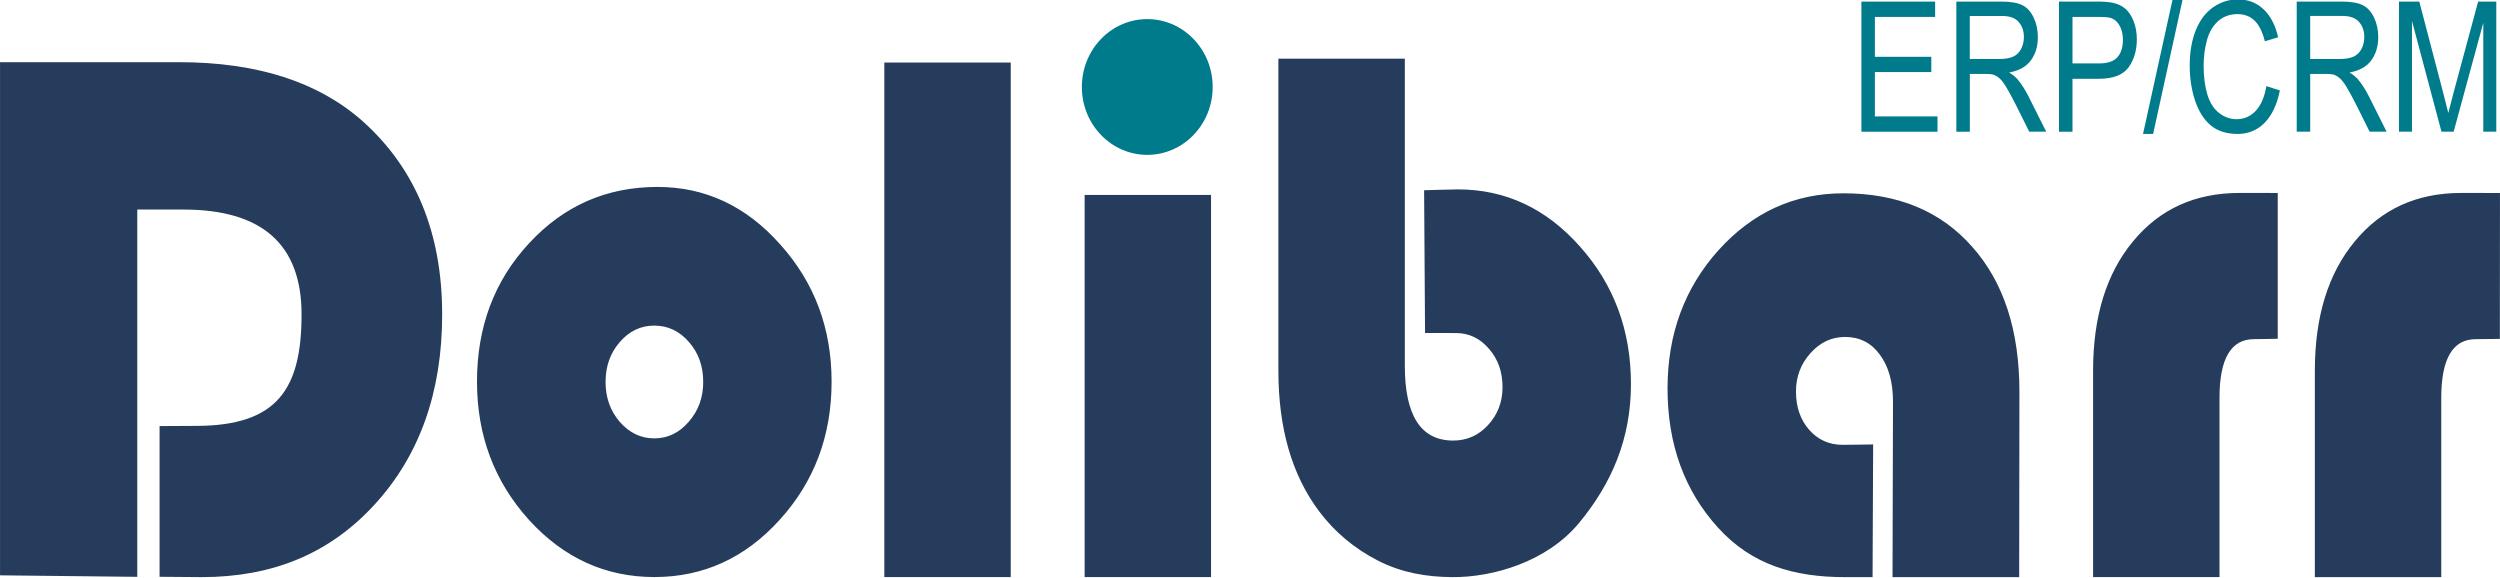
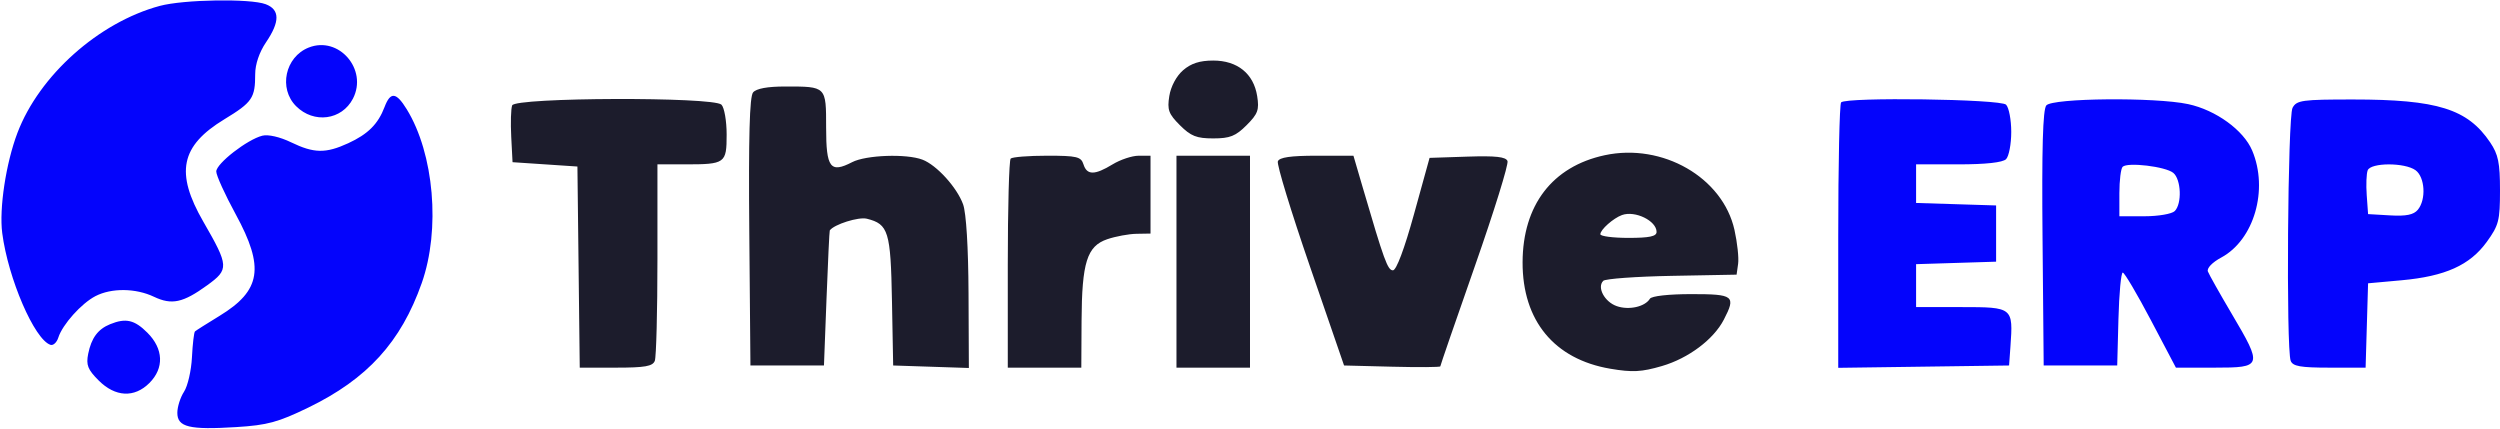
- <svg xmlns="http://www.w3.org/2000/svg" width="625.57" height="144.4" viewBox="0 0 176.55 40.754">
-   <g stroke-width=".265">
-     <path d="m90.28 4.132v22.06c0 4.053.955 7.353 2.864 9.902 1.098 1.469 2.491 2.637 4.178 3.504 1.703.867 3.445 1.144 5.228 1.159 2.894.023 6.707-1.086 8.976-3.84 2.291-2.78 3.653-5.92 3.653-9.795 0-3.787-1.202-7.03-3.605-9.716-2.386-2.69-5.26-4.03-8.617-4.03-.541 0-2.386.06-2.386.06l.066 10.08s1.526.004 2.178.004c.923 0 1.703.371 2.339 1.115.637.725.955 1.628.955 2.708 0 1.044-.342 1.938-1.027 2.681-.668.725-1.488 1.089-2.459 1.089-2.276 0-3.414-1.761-3.414-5.283v-21.688h-8.928zm-90.28.259v36.24l9.692.106v-25.937h3.271c5.554 0 8.331 2.468 8.331 7.406 0 5.256-1.707 7.84-7.357 7.87l-2.67.014v10.644c1.32.005 2.381.023 2.971.023 5.01 0 9.03-1.651 12.21-5.12 3.183-3.469 4.776-7.945 4.776-13.433 0-5.734-1.863-10.273-5.585-13.618-3.135-2.796-7.472-4.195-13.01-4.195h-12.628zm62.45.024v36.34h8.928v-36.34h-8.928m-16.02 8.787c-3.597 0-6.62 1.328-9.07 3.982-2.451 2.637-3.676 5.893-3.676 9.769 0 3.805 1.225 7.06 3.676 9.769 2.451 2.69 5.403 4.03 8.857 4.03s6.398-1.345 8.833-4.03c2.451-2.69 3.676-5.946 3.676-9.769 0-3.77-1.209-7-3.628-9.69-2.402-2.708-5.292-4.061-8.666-4.061m127.38.424c-3.135 0-5.641 1.142-7.519 3.425-1.878 2.265-2.817 5.31-2.817 9.132v14.573h8.928v-12.662c0-2.761.812-4.141 2.435-4.141.509 0 1.703-.02 1.703-.02l.008-10.304s-2.038-.003-2.738-.003zm-15.66 0c-3.135 0-5.642 1.141-7.52 3.424-1.878 2.265-2.817 5.31-2.817 9.132v14.573h8.928v-12.662c0-2.761.811-4.141 2.434-4.141.509 0 1.679-.028 1.679-.028v-10.296s-2-.002-2.704-.002m-27.977.026c-3.453 0-6.39 1.336-8.808 4.01-2.402 2.672-3.605 5.928-3.605 9.769 0 3.947 1.194 7.23 3.581 9.85 2.386 2.619 5.371 3.477 8.952 3.477h1.947l.041-9.373s-1.376.029-2.155.029c-.955 0-1.743-.354-2.364-1.061-.621-.708-.931-1.61-.931-2.708 0-1.044.342-1.947 1.026-2.708.684-.761 1.496-1.141 2.435-1.141 1.035 0 1.855.416 2.459 1.247.621.832.935 1.947.931 3.345l-.033 12.37h8.945l.017-13.09c0-4.336-1.114-7.752-3.342-10.247-2.212-2.513-5.244-3.77-9.09-3.77m-53.585.116v26.987h8.928v-26.987h-8.928m-30.395 9.228c.971 0 1.79.39 2.459 1.168.668.761 1 1.699 1 2.814 0 1.097-.342 2.035-1.027 2.814-.668.779-1.48 1.168-2.434 1.168-.939 0-1.751-.39-2.435-1.168-.668-.779-1-1.717-1-2.814 0-1.115.335-2.053 1-2.814.668-.779 1.48-1.168 2.435-1.168" fill="#263c5c" />
-     <g fill="#007b8c">
-       <path d="m153.43-.041l-2.088 9.501h.713l2.083-9.501h-.707m4.608 0c-.635 0-1.218.186-1.749.558-.527.368-.935.908-1.223 1.623-.285.71-.428 1.544-.428 2.5 0 .877.126 1.699.378 2.463.256.765.626 1.35 1.111 1.755.488.401 1.12.601 1.896.601.75 0 1.384-.261 1.901-.783.521-.527.881-1.289 1.081-2.288l-.953-.307c-.131.773-.382 1.356-.752 1.748s-.822.589-1.356.589c-.439 0-.847-.144-1.223-.432-.377-.288-.655-.723-.835-1.304-.177-.585-.265-1.268-.265-2.05 0-.606.075-1.193.226-1.761.151-.573.411-1.028.781-1.366.373-.338.837-.508 1.39-.508.481 0 .881.153 1.199.458.318.305.56.792.727 1.46l.939-.282c-.193-.848-.535-1.506-1.027-1.974-.491-.468-1.097-.702-1.818-.702m-26.586.157v9.188h5.374v-1.084h-4.421v-3.127h3.984v-1.079h-3.984v-2.814h4.254v-1.085h-5.207m6.705 0v9.188h.953v-4.08h1.105c.246 0 .422.015.53.044.147.046.292.127.433.244.144.117.306.322.486.614.18.293.409.715.688 1.266l.953 1.911h1.199l-1.253-2.5c-.249-.489-.513-.896-.791-1.222-.131-.15-.323-.303-.575-.458.691-.121 1.202-.405 1.533-.852s.496-.997.496-1.648c0-.506-.1-.968-.3-1.385-.2-.418-.466-.708-.8-.871-.334-.167-.822-.251-1.464-.251h-3.194m7.251 0v9.188h.953v-3.736h1.847c1.018 0 1.723-.269 2.113-.808.39-.543.584-1.204.584-1.987 0-.455-.073-.874-.221-1.254-.144-.38-.336-.675-.575-.884-.239-.213-.535-.357-.889-.432-.252-.059-.617-.088-1.095-.088h-2.717m16.788 0v9.188h.953v-4.08h1.105c.246 0 .423.015.531.044.147.046.291.127.432.244.144.117.307.322.487.614s.409.715.688 1.266l.953 1.911h1.199l-1.253-2.5c-.249-.489-.512-.896-.791-1.222-.131-.15-.323-.303-.575-.458.691-.121 1.202-.405 1.533-.852s.496-.997.496-1.648c0-.506-.1-.968-.3-1.385-.2-.418-.467-.708-.801-.871-.334-.167-.822-.251-1.464-.251h-3.193m7.222 0v9.188h.918v-7.821l2.083 7.821h.86l2.093-7.69v7.69h.919v-9.188h-1.283l-1.724 6.393c-.174.648-.301 1.139-.383 1.473-.072-.302-.186-.754-.344-1.36l-1.705-6.506h-1.435m-30.31 1.016h2.279c.534 0 .923.14 1.169.42.249.28.374.637.374 1.072 0 .297-.064.573-.192.827-.128.251-.315.435-.56.551-.246.113-.586.169-1.022.169h-2.048v-3.04m24.04 0h2.279c.534 0 .924.14 1.169.42.249.28.373.637.373 1.072 0 .297-.064.573-.191.827-.128.251-.315.435-.56.551-.246.113-.587.169-1.022.169h-2.048v-3.04m-16.786.069h1.842c.432 0 .728.027.889.081.249.088.449.269.599.545.154.272.231.601.231.984 0 .531-.129.942-.388 1.235s-.696.439-1.311.439h-1.862v-3.284" />
-       <ellipse cx="81.02" cy="6.143" rx="4.619" ry="4.794" />
-     </g>
-   </g>
+ <svg xmlns="http://www.w3.org/2000/svg" width="578" height="99" viewBox="0 0 578 99" version="1.1">
+   <path d="M 273.522 16.250 C 271.977 17.592, 270.695 19.994, 270.343 22.204 C 269.834 25.404, 270.168 26.321, 272.800 28.954 C 275.322 31.476, 276.647 32, 280.500 32 C 284.353 32, 285.678 31.476, 288.200 28.954 C 290.832 26.321, 291.166 25.404, 290.657 22.204 C 289.832 17.022, 286.091 14, 280.500 14 C 277.383 14, 275.361 14.652, 273.522 16.250 M 174.108 21.370 C 173.299 22.344, 173.047 31.668, 173.235 53.620 L 173.500 84.500 182 84.500 L 190.500 84.500 191.093 69 C 191.418 60.475, 191.756 53.399, 191.843 53.276 C 192.820 51.883, 198.505 50.089, 200.418 50.569 C 205.416 51.823, 205.924 53.482, 206.222 69.548 L 206.500 84.500 215.250 84.789 L 224 85.078 223.924 67.789 C 223.877 57.204, 223.390 49.239, 222.668 47.247 C 221.243 43.318, 216.551 38.160, 213.266 36.911 C 209.556 35.501, 200.220 35.835, 197.014 37.493 C 191.963 40.105, 191 38.825, 191 29.500 C 191 19.918, 191.082 20, 181.541 20 C 177.430 20, 174.850 20.475, 174.108 21.370 M 118.415 24.362 C 118.127 25.111, 118.029 28.374, 118.196 31.612 L 118.500 37.500 126 38 L 133.500 38.500 133.768 61.750 L 134.037 85 142.411 85 C 149.125 85, 150.906 84.686, 151.393 83.418 C 151.727 82.548, 152 71.973, 152 59.918 L 152 38 158.418 38 C 167.686 38, 168 37.774, 168 31.093 C 168 27.962, 167.460 24.860, 166.800 24.200 C 164.949 22.349, 119.128 22.503, 118.415 24.362 M 371 35.889 C 358.907 38.492, 352.063 47.416, 352.022 60.636 C 351.980 74.121, 359.332 83.046, 372.297 85.250 C 377.411 86.119, 379.509 86.010, 384.246 84.626 C 390.374 82.835, 396.184 78.480, 398.551 73.901 C 401.394 68.404, 400.880 68, 391.059 68 C 385.787 68, 381.847 68.439, 381.457 69.070 C 380.305 70.934, 376.607 71.759, 373.796 70.779 C 370.964 69.792, 369.170 66.430, 370.673 64.927 C 371.152 64.448, 378.284 63.931, 386.522 63.778 L 401.500 63.500 401.853 61 C 402.047 59.625, 401.667 56.092, 401.008 53.148 C 398.296 41.022, 384.369 33.012, 371 35.889 M 233.667 36.667 C 233.300 37.033, 233 48.058, 233 61.167 L 233 85 241.500 85 L 250 85 250.056 74.250 C 250.128 60.668, 251.308 56.907, 256 55.306 C 257.925 54.650, 260.962 54.087, 262.750 54.056 L 266 54 266 45 L 266 36 263.250 36.004 C 261.738 36.006, 259.027 36.906, 257.226 38.004 C 253.085 40.528, 251.302 40.527, 250.500 38 C 249.937 36.226, 248.987 36, 242.099 36 C 237.828 36, 234.033 36.300, 233.667 36.667 M 272 60.500 L 272 85 280.500 85 L 289 85 289 60.500 L 289 36 280.500 36 L 272 36 272 60.500 M 295.438 37.302 C 295.163 38.018, 298.495 48.931, 302.843 61.552 L 310.747 84.500 321.874 84.783 C 327.993 84.938, 333 84.900, 333 84.698 C 333 84.497, 336.609 74.031, 341.021 61.441 C 345.432 48.851, 348.814 37.959, 348.537 37.236 C 348.161 36.257, 345.799 35.995, 339.275 36.211 L 330.518 36.500 326.922 49.500 C 324.702 57.529, 322.837 62.500, 322.046 62.500 C 320.829 62.500, 320.010 60.250, 315.036 43.250 L 312.915 36 304.426 36 C 298.377 36, 295.794 36.374, 295.438 37.302 M 375 49.719 C 372.997 50.443, 370 53.101, 370 54.155 C 370 54.620, 372.925 55, 376.500 55 C 381.354 55, 383 54.651, 383 53.622 C 383 51.051, 378.029 48.626, 375 49.719" stroke="none" fill="#1c1c2c" fill-rule="evenodd" />
+   <path d="M 36.929 1.367 C 22.822 5.171, 9.073 17.440, 4.030 30.726 C 1.375 37.719, -0.218 48.220, 0.516 53.886 C 1.876 64.389, 7.966 78.502, 11.665 79.725 C 12.306 79.937, 13.125 79.183, 13.484 78.050 C 14.442 75.031, 18.818 70.145, 22.069 68.464 C 25.781 66.545, 31.365 66.605, 35.591 68.610 C 39.715 70.567, 42.309 70.008, 47.901 65.957 C 52.982 62.276, 52.937 61.536, 47.005 51.247 C 40.470 39.911, 41.742 33.731, 51.880 27.573 C 58.322 23.659, 59 22.667, 59 17.150 C 59 14.866, 59.951 12.065, 61.500 9.785 C 64.746 5.009, 64.725 2.226, 61.435 0.975 C 57.888 -0.373, 42.470 -0.127, 36.929 1.367 M 71.357 11.001 C 65.920 13.171, 64.360 20.451, 68.455 24.545 C 72.549 28.640, 79.027 27.783, 81.600 22.806 C 85.094 16.050, 78.306 8.227, 71.357 11.001 M 88.906 24.748 C 87.407 28.691, 85.065 31.023, 80.500 33.119 C 75.300 35.507, 72.585 35.462, 67.290 32.898 C 64.738 31.663, 62.006 31.033, 60.663 31.370 C 57.157 32.250, 50 37.811, 50 39.655 C 50 40.558, 52.025 45.012, 54.500 49.552 C 61.201 61.846, 60.357 67.168, 50.777 73.017 C 47.875 74.789, 45.311 76.412, 45.080 76.622 C 44.850 76.833, 44.534 79.525, 44.380 82.603 C 44.225 85.682, 43.401 89.265, 42.549 90.565 C 41.697 91.866, 41 94.062, 41 95.446 C 41 98.752, 43.767 99.421, 54.637 98.743 C 61.817 98.295, 64.286 97.626, 71.284 94.231 C 84.925 87.612, 92.695 79.085, 97.504 65.455 C 101.873 53.071, 100.358 35.520, 94.031 25.250 C 91.585 21.279, 90.273 21.151, 88.906 24.748 M 425.667 23.667 C 425.300 24.033, 425 37.993, 425 54.688 L 425 85.042 444.750 84.771 L 464.500 84.500 464.816 80.080 C 465.460 71.066, 465.378 71, 453.481 71 L 443 71 443 66.038 L 443 61.075 452.250 60.788 L 461.500 60.500 461.500 54 L 461.500 47.500 452.250 47.212 L 443 46.925 443 42.462 L 443 38 452.800 38 C 459.089 38, 463.030 37.570, 463.800 36.800 C 464.460 36.140, 465 33.305, 465 30.500 C 465 27.695, 464.460 24.860, 463.800 24.200 C 462.504 22.904, 426.927 22.407, 425.667 23.667 M 473.107 24.371 C 472.300 25.343, 472.046 34.278, 472.235 55.121 L 472.500 84.500 481 84.500 L 489.500 84.500 489.784 73.750 C 489.940 67.837, 490.390 63.008, 490.784 63.019 C 491.178 63.029, 494.103 67.979, 497.285 74.019 L 503.070 85 512.035 85 C 523.059 85, 523.152 84.705, 515.982 72.566 C 513.222 67.894, 510.740 63.486, 510.466 62.772 C 510.175 62.013, 511.460 60.669, 513.557 59.539 C 521.152 55.449, 524.511 43.834, 520.708 34.812 C 518.722 30.099, 512.306 25.446, 505.900 24.072 C 498.309 22.444, 474.526 22.661, 473.107 24.371 M 530.035 24.934 C 528.924 27.011, 528.531 80.615, 529.607 83.418 C 530.093 84.686, 531.873 85, 538.571 85 L 546.928 85 547.214 75.250 L 547.500 65.500 555.249 64.797 C 565.326 63.884, 571.036 61.313, 574.931 55.937 C 577.724 52.081, 578 51.007, 578 43.998 C 578 37.643, 577.602 35.706, 575.726 32.922 C 570.509 25.180, 563.535 23, 543.986 23 C 532.240 23, 530.977 23.175, 530.035 24.934 M 490.750 38.570 C 490.337 38.990, 490 41.733, 490 44.667 L 490 50 495.800 50 C 498.990 50, 502.140 49.460, 502.800 48.800 C 504.501 47.099, 504.289 41.485, 502.467 39.972 C 500.691 38.499, 491.859 37.442, 490.750 38.570 M 547.406 39.386 C 547.113 40.148, 547.015 42.735, 547.187 45.136 L 547.500 49.500 552.589 49.797 C 556.306 50.013, 558.036 49.662, 559.005 48.493 C 560.962 46.136, 560.662 40.957, 558.476 39.358 C 555.995 37.545, 548.105 37.564, 547.406 39.386 M 25.465 74.952 C 22.644 76.095, 21.119 78.154, 20.389 81.805 C 19.872 84.392, 20.282 85.435, 22.806 87.960 C 26.655 91.809, 31.062 92.029, 34.545 88.545 C 37.986 85.105, 37.807 80.653, 34.077 76.923 C 31.097 73.944, 29.087 73.483, 25.465 74.952" stroke="none" fill="#0404fc" fill-rule="evenodd" />
</svg>
